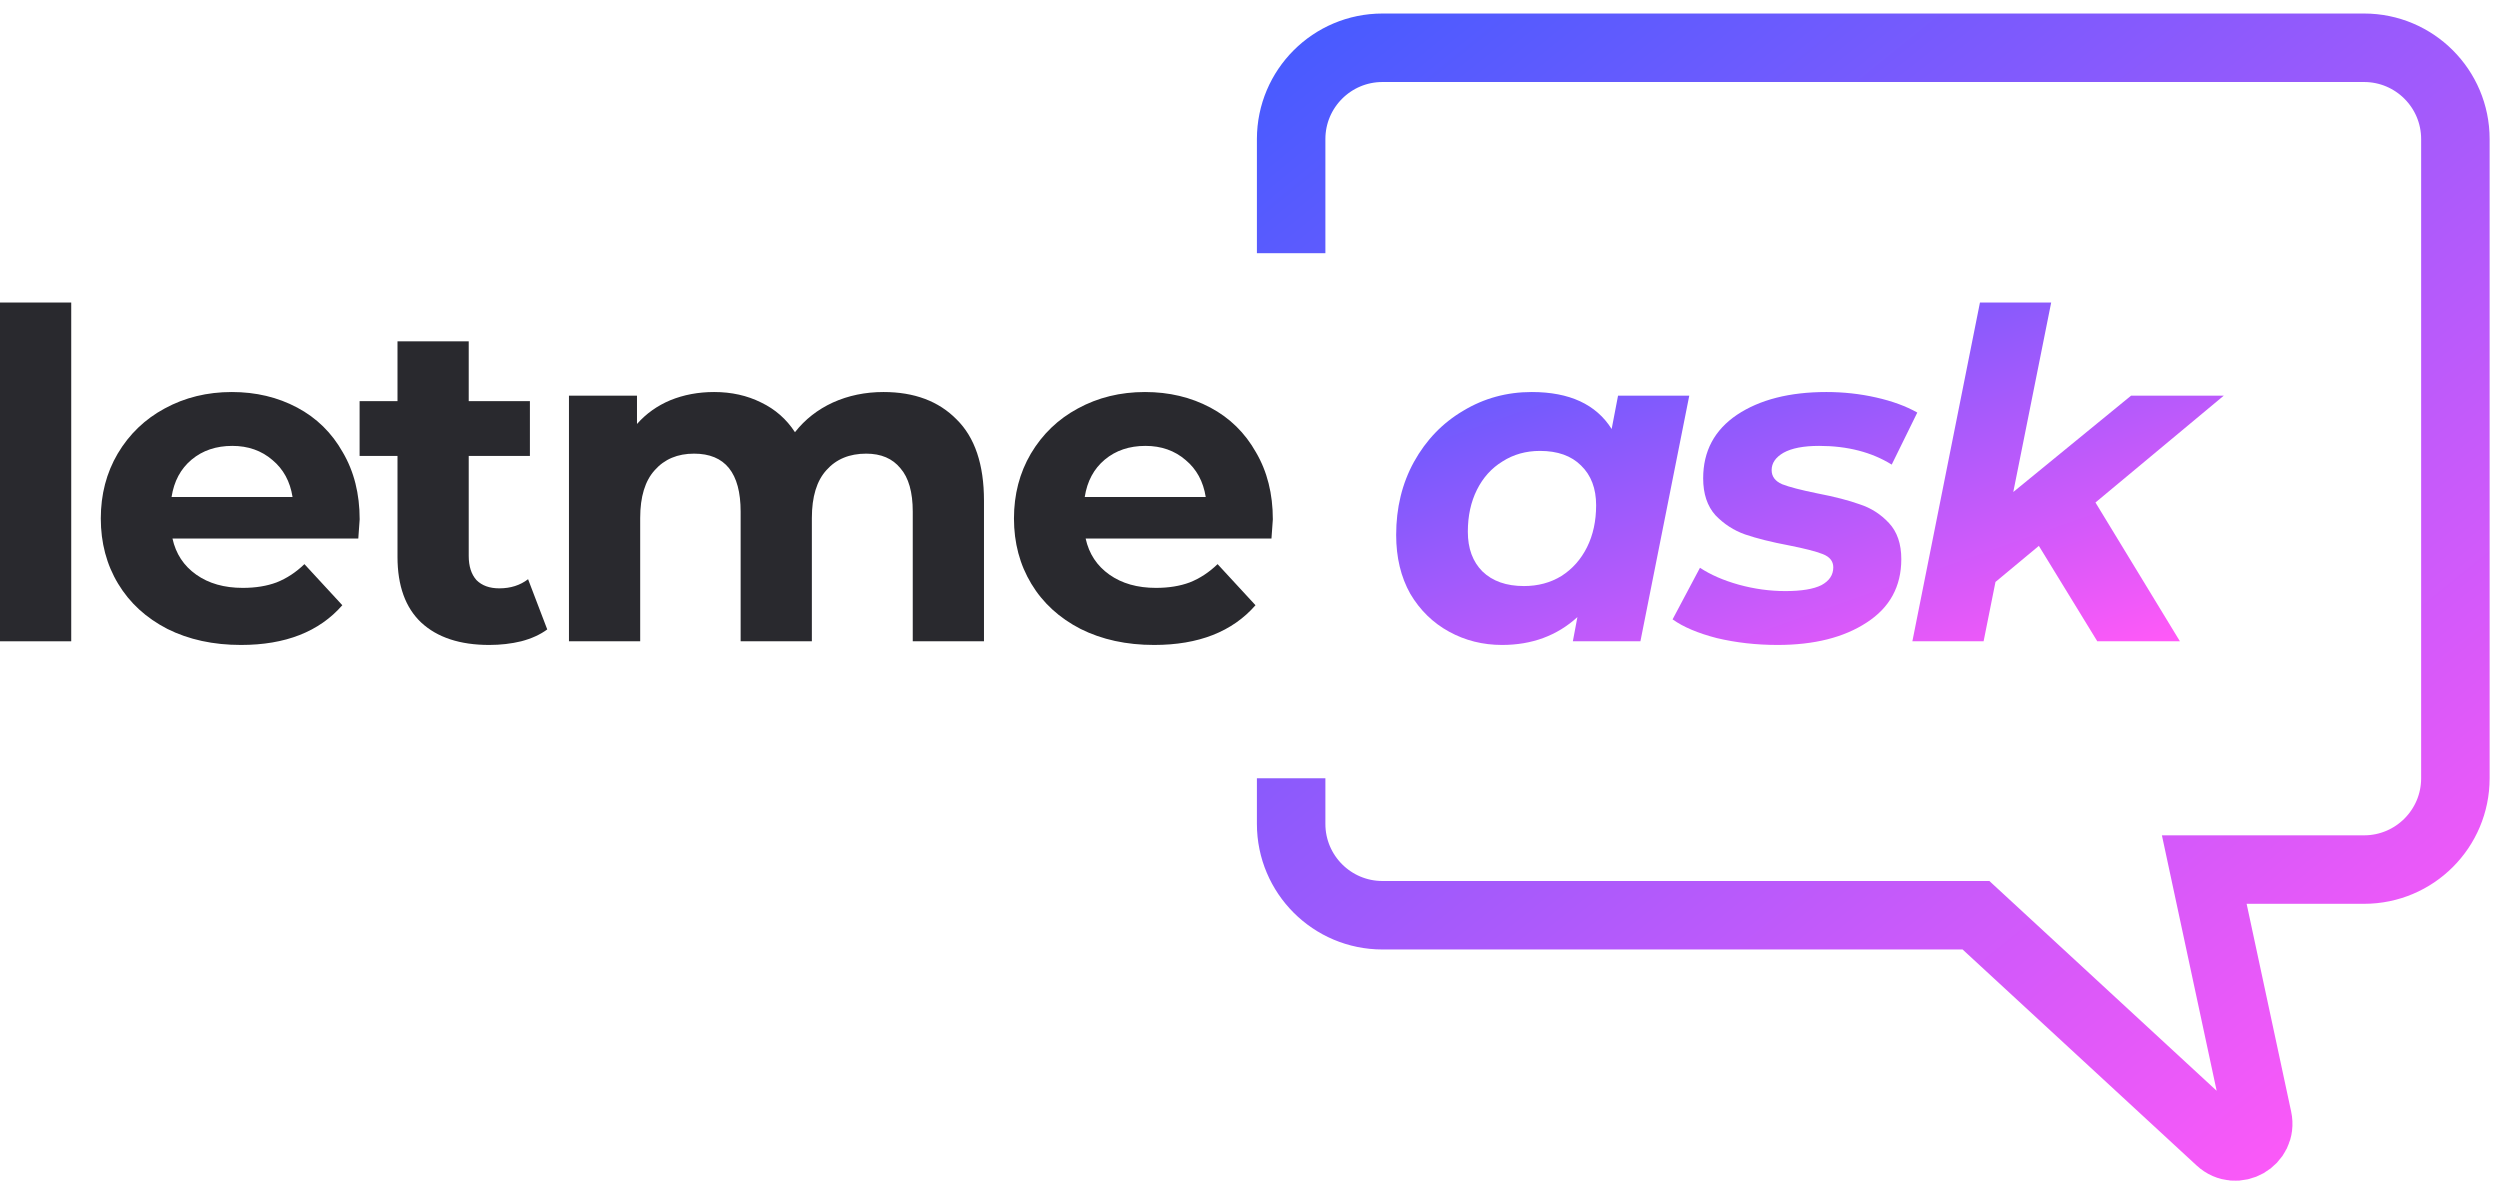
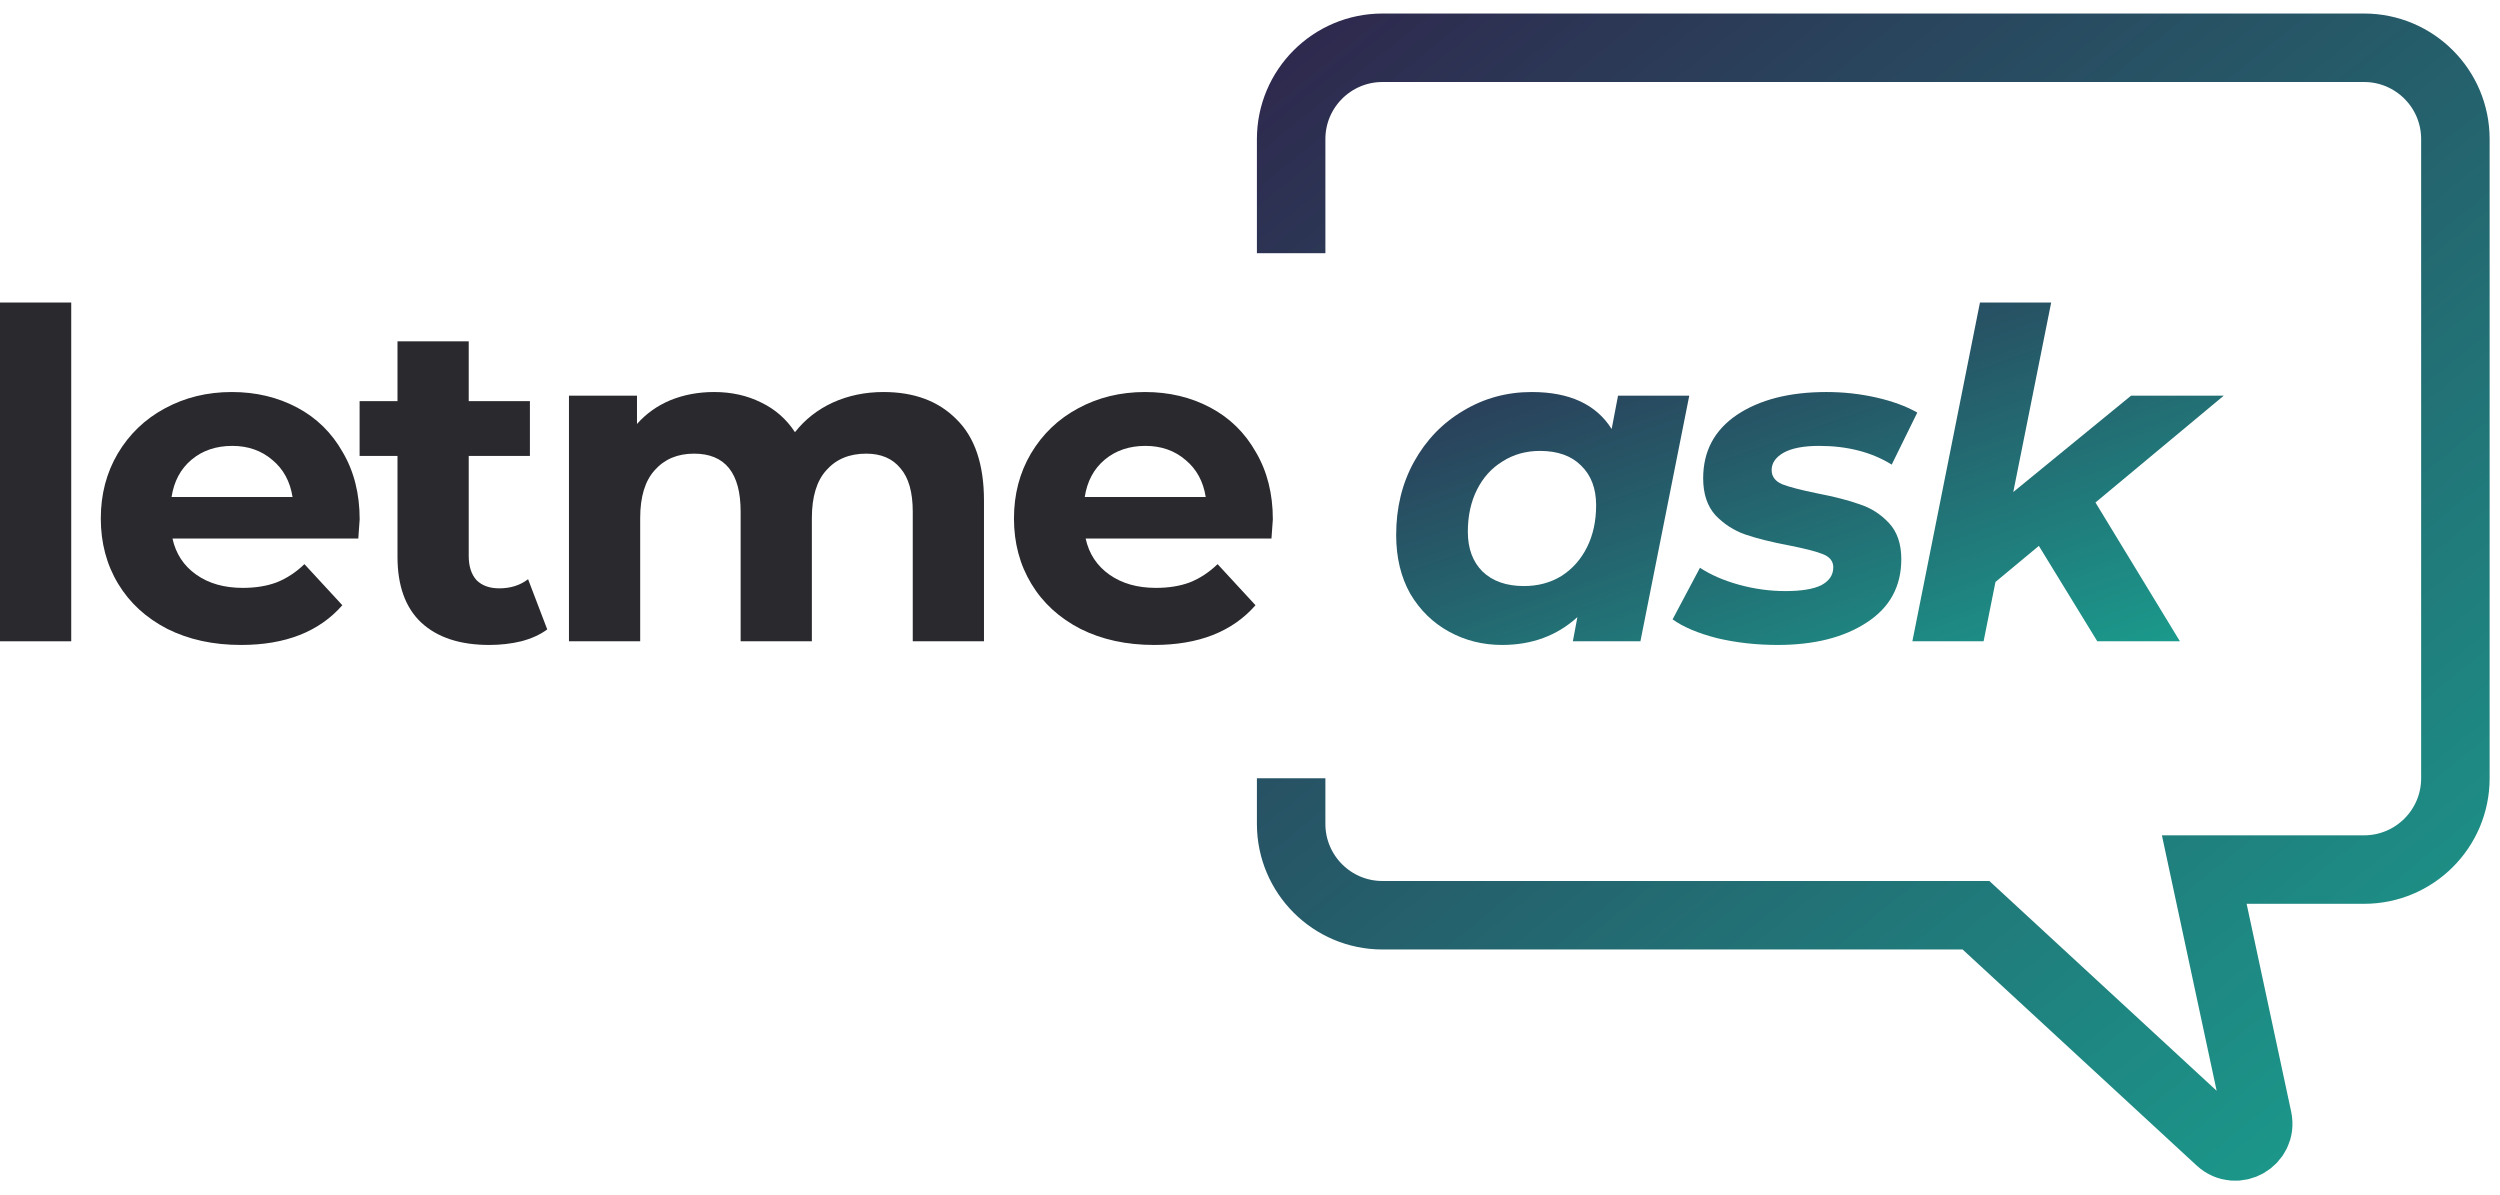
<svg xmlns="http://www.w3.org/2000/svg" width="157" height="75" viewBox="0 0 157 75" fill="none">
  <path d="M0 18.999H4.473V40.273H0V18.999Z" fill="#29292E" />
  <path d="M22.587 32.618C22.587 32.675 22.558 33.077 22.501 33.822H10.832C11.042 34.778 11.539 35.533 12.323 36.087C13.106 36.642 14.081 36.919 15.247 36.919C16.05 36.919 16.757 36.804 17.369 36.575C18 36.326 18.583 35.944 19.118 35.428L21.498 38.008C20.045 39.671 17.923 40.503 15.133 40.503C13.393 40.503 11.854 40.168 10.516 39.499C9.178 38.811 8.146 37.865 7.42 36.661C6.693 35.457 6.33 34.09 6.33 32.561C6.33 31.051 6.684 29.694 7.391 28.489C8.117 27.266 9.102 26.32 10.344 25.651C11.606 24.963 13.011 24.619 14.559 24.619C16.069 24.619 17.436 24.944 18.659 25.593C19.883 26.243 20.838 27.18 21.526 28.403C22.234 29.608 22.587 31.012 22.587 32.618ZM14.588 28.002C13.575 28.002 12.724 28.289 12.036 28.862C11.348 29.436 10.927 30.219 10.774 31.213H18.372C18.22 30.238 17.799 29.464 17.111 28.891C16.423 28.298 15.582 28.002 14.588 28.002Z" fill="#29292E" />
  <path d="M34.367 39.528C33.928 39.853 33.383 40.102 32.733 40.273C32.102 40.426 31.433 40.503 30.726 40.503C28.891 40.503 27.467 40.035 26.454 39.098C25.46 38.161 24.963 36.785 24.963 34.969V28.633H22.583V25.192H24.963V21.436H29.436V25.192H33.278V28.633H29.436V34.912C29.436 35.562 29.598 36.068 29.923 36.431C30.267 36.776 30.745 36.948 31.357 36.948C32.064 36.948 32.666 36.756 33.163 36.374L34.367 39.528Z" fill="#29292E" />
  <path d="M55.486 24.619C57.417 24.619 58.946 25.192 60.074 26.339C61.221 27.467 61.794 29.168 61.794 31.443V40.273H57.321V32.131C57.321 30.907 57.063 29.999 56.547 29.407C56.05 28.795 55.333 28.489 54.397 28.489C53.345 28.489 52.514 28.833 51.902 29.522C51.291 30.191 50.985 31.194 50.985 32.532V40.273H46.512V32.131C46.512 29.703 45.537 28.489 43.587 28.489C42.555 28.489 41.733 28.833 41.122 29.522C40.51 30.191 40.204 31.194 40.204 32.532V40.273H35.731V24.848H40.003V26.626C40.577 25.976 41.275 25.479 42.096 25.135C42.938 24.791 43.855 24.619 44.849 24.619C45.938 24.619 46.923 24.838 47.802 25.278C48.681 25.699 49.389 26.32 49.924 27.142C50.555 26.339 51.348 25.718 52.304 25.278C53.279 24.838 54.339 24.619 55.486 24.619Z" fill="#29292E" />
  <path d="M79.934 32.618C79.934 32.675 79.906 33.077 79.848 33.822H68.179C68.389 34.778 68.886 35.533 69.67 36.087C70.454 36.642 71.428 36.919 72.594 36.919C73.397 36.919 74.104 36.804 74.716 36.575C75.347 36.326 75.93 35.944 76.465 35.428L78.845 38.008C77.392 39.671 75.27 40.503 72.48 40.503C70.74 40.503 69.201 40.168 67.864 39.499C66.525 38.811 65.493 37.865 64.767 36.661C64.041 35.457 63.677 34.09 63.677 32.561C63.677 31.051 64.031 29.694 64.738 28.489C65.465 27.266 66.449 26.32 67.692 25.651C68.953 24.963 70.358 24.619 71.906 24.619C73.416 24.619 74.783 24.944 76.006 25.593C77.23 26.243 78.185 27.18 78.874 28.403C79.581 29.608 79.934 31.012 79.934 32.618ZM71.935 28.002C70.922 28.002 70.071 28.289 69.383 28.862C68.695 29.436 68.275 30.219 68.121 31.213H75.72C75.567 30.238 75.146 29.464 74.458 28.891C73.77 28.298 72.929 28.002 71.935 28.002Z" fill="#29292E" />
  <path d="M106.086 24.848L103.018 40.273H98.775L99.061 38.754C97.781 39.92 96.204 40.503 94.331 40.503C93.126 40.503 92.018 40.226 91.005 39.671C89.992 39.117 89.179 38.324 88.567 37.292C87.975 36.24 87.679 35.007 87.679 33.593C87.679 31.892 88.051 30.363 88.797 29.006C89.561 27.629 90.594 26.559 91.894 25.794C93.193 25.011 94.627 24.619 96.194 24.619C98.564 24.619 100.237 25.393 101.212 26.941L101.613 24.848H106.086ZM95.707 36.804C96.586 36.804 97.37 36.594 98.058 36.173C98.746 35.734 99.281 35.132 99.664 34.367C100.046 33.602 100.237 32.723 100.237 31.729C100.237 30.678 99.922 29.846 99.291 29.235C98.679 28.623 97.819 28.317 96.71 28.317C95.831 28.317 95.047 28.537 94.359 28.977C93.671 29.397 93.136 29.99 92.754 30.754C92.371 31.519 92.18 32.398 92.18 33.392C92.18 34.444 92.486 35.275 93.098 35.887C93.728 36.498 94.598 36.804 95.707 36.804Z" fill="url(#paint0_linear)" />
  <path d="M111.632 40.503C110.294 40.503 109.023 40.359 107.819 40.073C106.634 39.767 105.707 39.375 105.038 38.897L106.758 35.657C107.427 36.097 108.239 36.451 109.195 36.718C110.17 36.986 111.145 37.12 112.119 37.12C113.133 37.12 113.888 36.995 114.385 36.747C114.882 36.479 115.13 36.106 115.13 35.629C115.13 35.246 114.91 34.969 114.471 34.797C114.031 34.625 113.324 34.444 112.349 34.252C111.24 34.042 110.323 33.813 109.596 33.564C108.889 33.316 108.268 32.914 107.733 32.36C107.217 31.787 106.959 31.012 106.959 30.038C106.959 28.336 107.666 27.008 109.08 26.052C110.514 25.096 112.387 24.619 114.7 24.619C115.77 24.619 116.812 24.733 117.825 24.963C118.838 25.192 119.698 25.508 120.406 25.909L118.8 29.177C117.538 28.394 116.019 28.002 114.241 28.002C113.266 28.002 112.521 28.145 112.005 28.432C111.508 28.719 111.259 29.082 111.259 29.522C111.259 29.923 111.479 30.219 111.919 30.41C112.358 30.582 113.094 30.774 114.127 30.984C115.216 31.194 116.105 31.424 116.793 31.672C117.5 31.901 118.112 32.293 118.628 32.847C119.144 33.402 119.402 34.157 119.402 35.113C119.402 36.833 118.676 38.161 117.223 39.098C115.79 40.035 113.926 40.503 111.632 40.503Z" fill="url(#paint1_linear)" />
  <path d="M131.595 31.557L136.899 40.273H131.71L128.04 34.281L125.316 36.546L124.57 40.273H120.097L124.341 18.999H128.814L126.434 30.898L133.831 24.848H139.652L131.595 31.557Z" fill="url(#paint2_linear)" />
  <path d="M81.084 15.902V8.734C81.084 5.567 83.652 3 86.819 3H148.463C151.63 3 154.198 5.567 154.198 8.734V48.875C154.198 52.042 151.63 54.609 148.463 54.609H138.428L141.782 70.26C142.075 71.628 140.436 72.563 139.408 71.614L124.092 57.477H86.819C83.652 57.477 81.084 54.909 81.084 51.742V48.875" stroke="url(#paint3_linear)" stroke-width="4.301" />
  <defs>
    <linearGradient id="paint0_linear" x1="87.679" y1="18.999" x2="99.758" y2="53.111" gradientUnits="userSpaceOnUse">
-       <stop stop-color="#485BFF" />
-       <stop offset="1" stop-color="#FF59F8" />
+       <stop stop-color="#2E294E" />
+       <stop offset="1" stop-color="#1B998B" />
    </linearGradient>
    <linearGradient id="paint1_linear" x1="87.679" y1="18.999" x2="99.758" y2="53.111" gradientUnits="userSpaceOnUse">
-       <stop stop-color="#485BFF" />
-       <stop offset="1" stop-color="#FF59F8" />
+       <stop stop-color="#2E294E" />
+       <stop offset="1" stop-color="#1B998B" />
    </linearGradient>
    <linearGradient id="paint2_linear" x1="87.679" y1="18.999" x2="99.758" y2="53.111" gradientUnits="userSpaceOnUse">
-       <stop stop-color="#485BFF" />
-       <stop offset="1" stop-color="#FF59F8" />
+       <stop stop-color="#2E294E" />
+       <stop offset="1" stop-color="#1B998B" />
    </linearGradient>
    <linearGradient id="paint3_linear" x1="81.084" y1="3" x2="141.295" y2="77.547" gradientUnits="userSpaceOnUse">
-       <stop stop-color="#485BFF" />
-       <stop offset="1" stop-color="#FF59F8" />
+       <stop stop-color="#2E294E" />
+       <stop offset="1" stop-color="#1B998B" />
    </linearGradient>
  </defs>
</svg>
